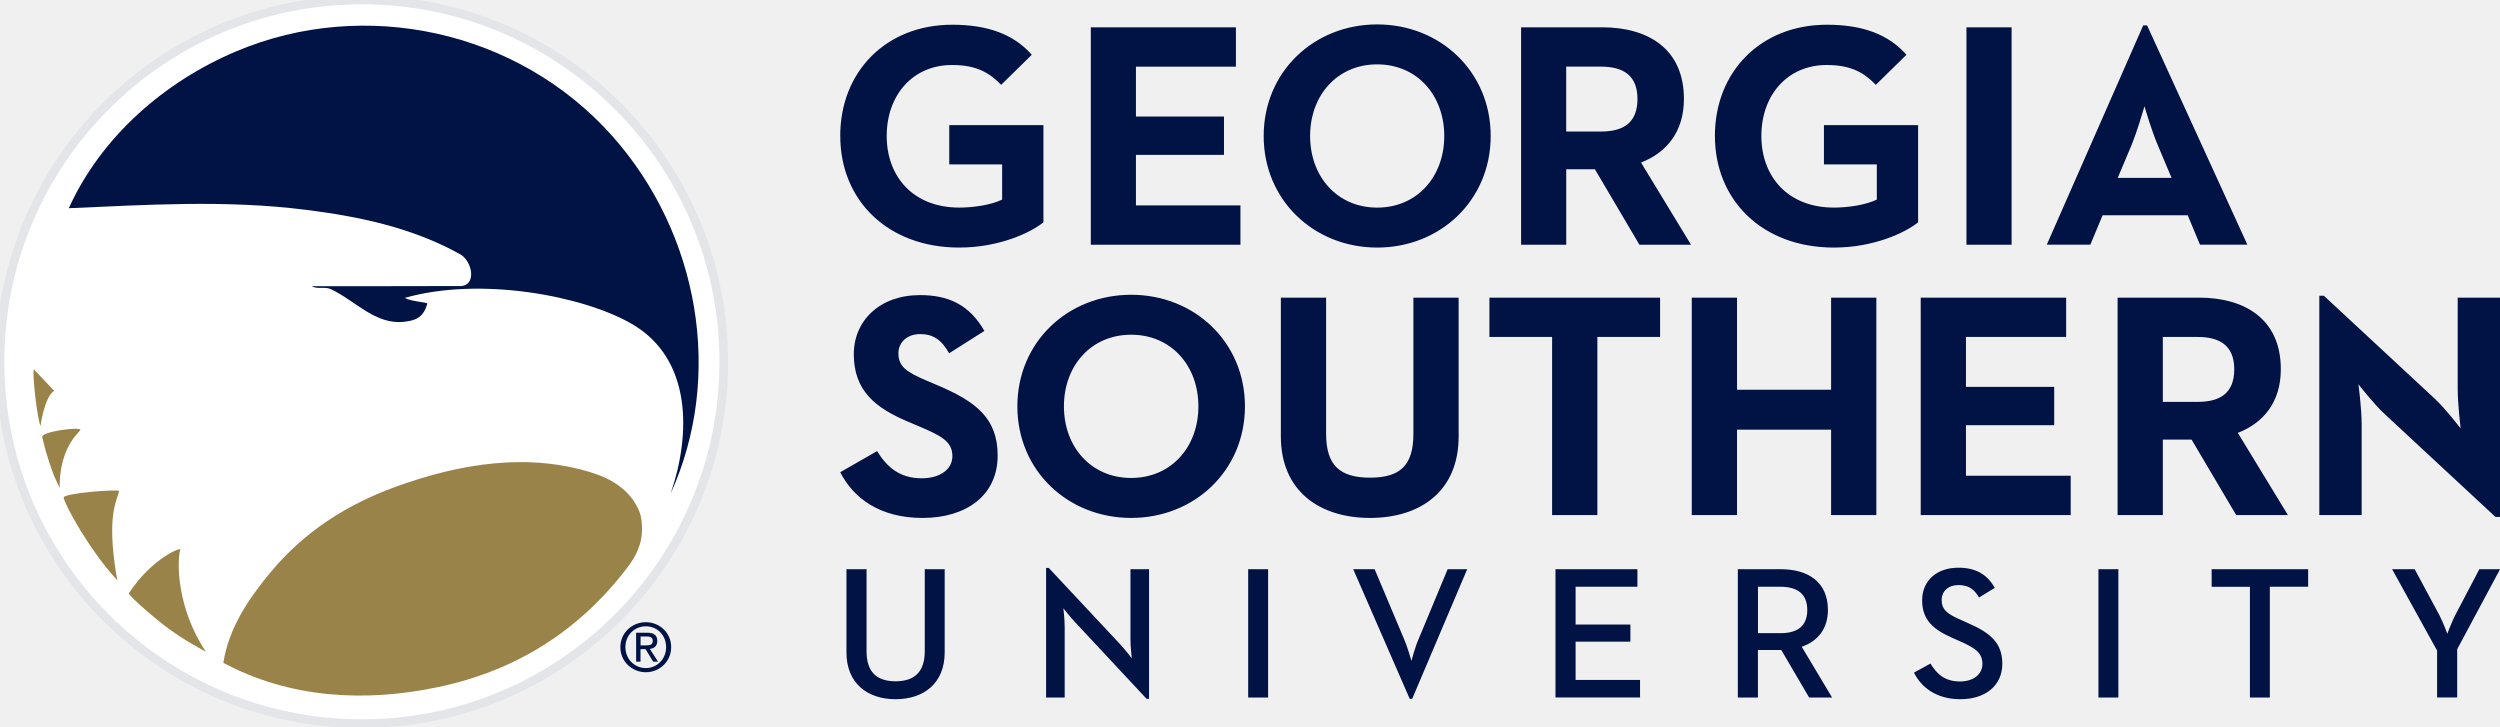
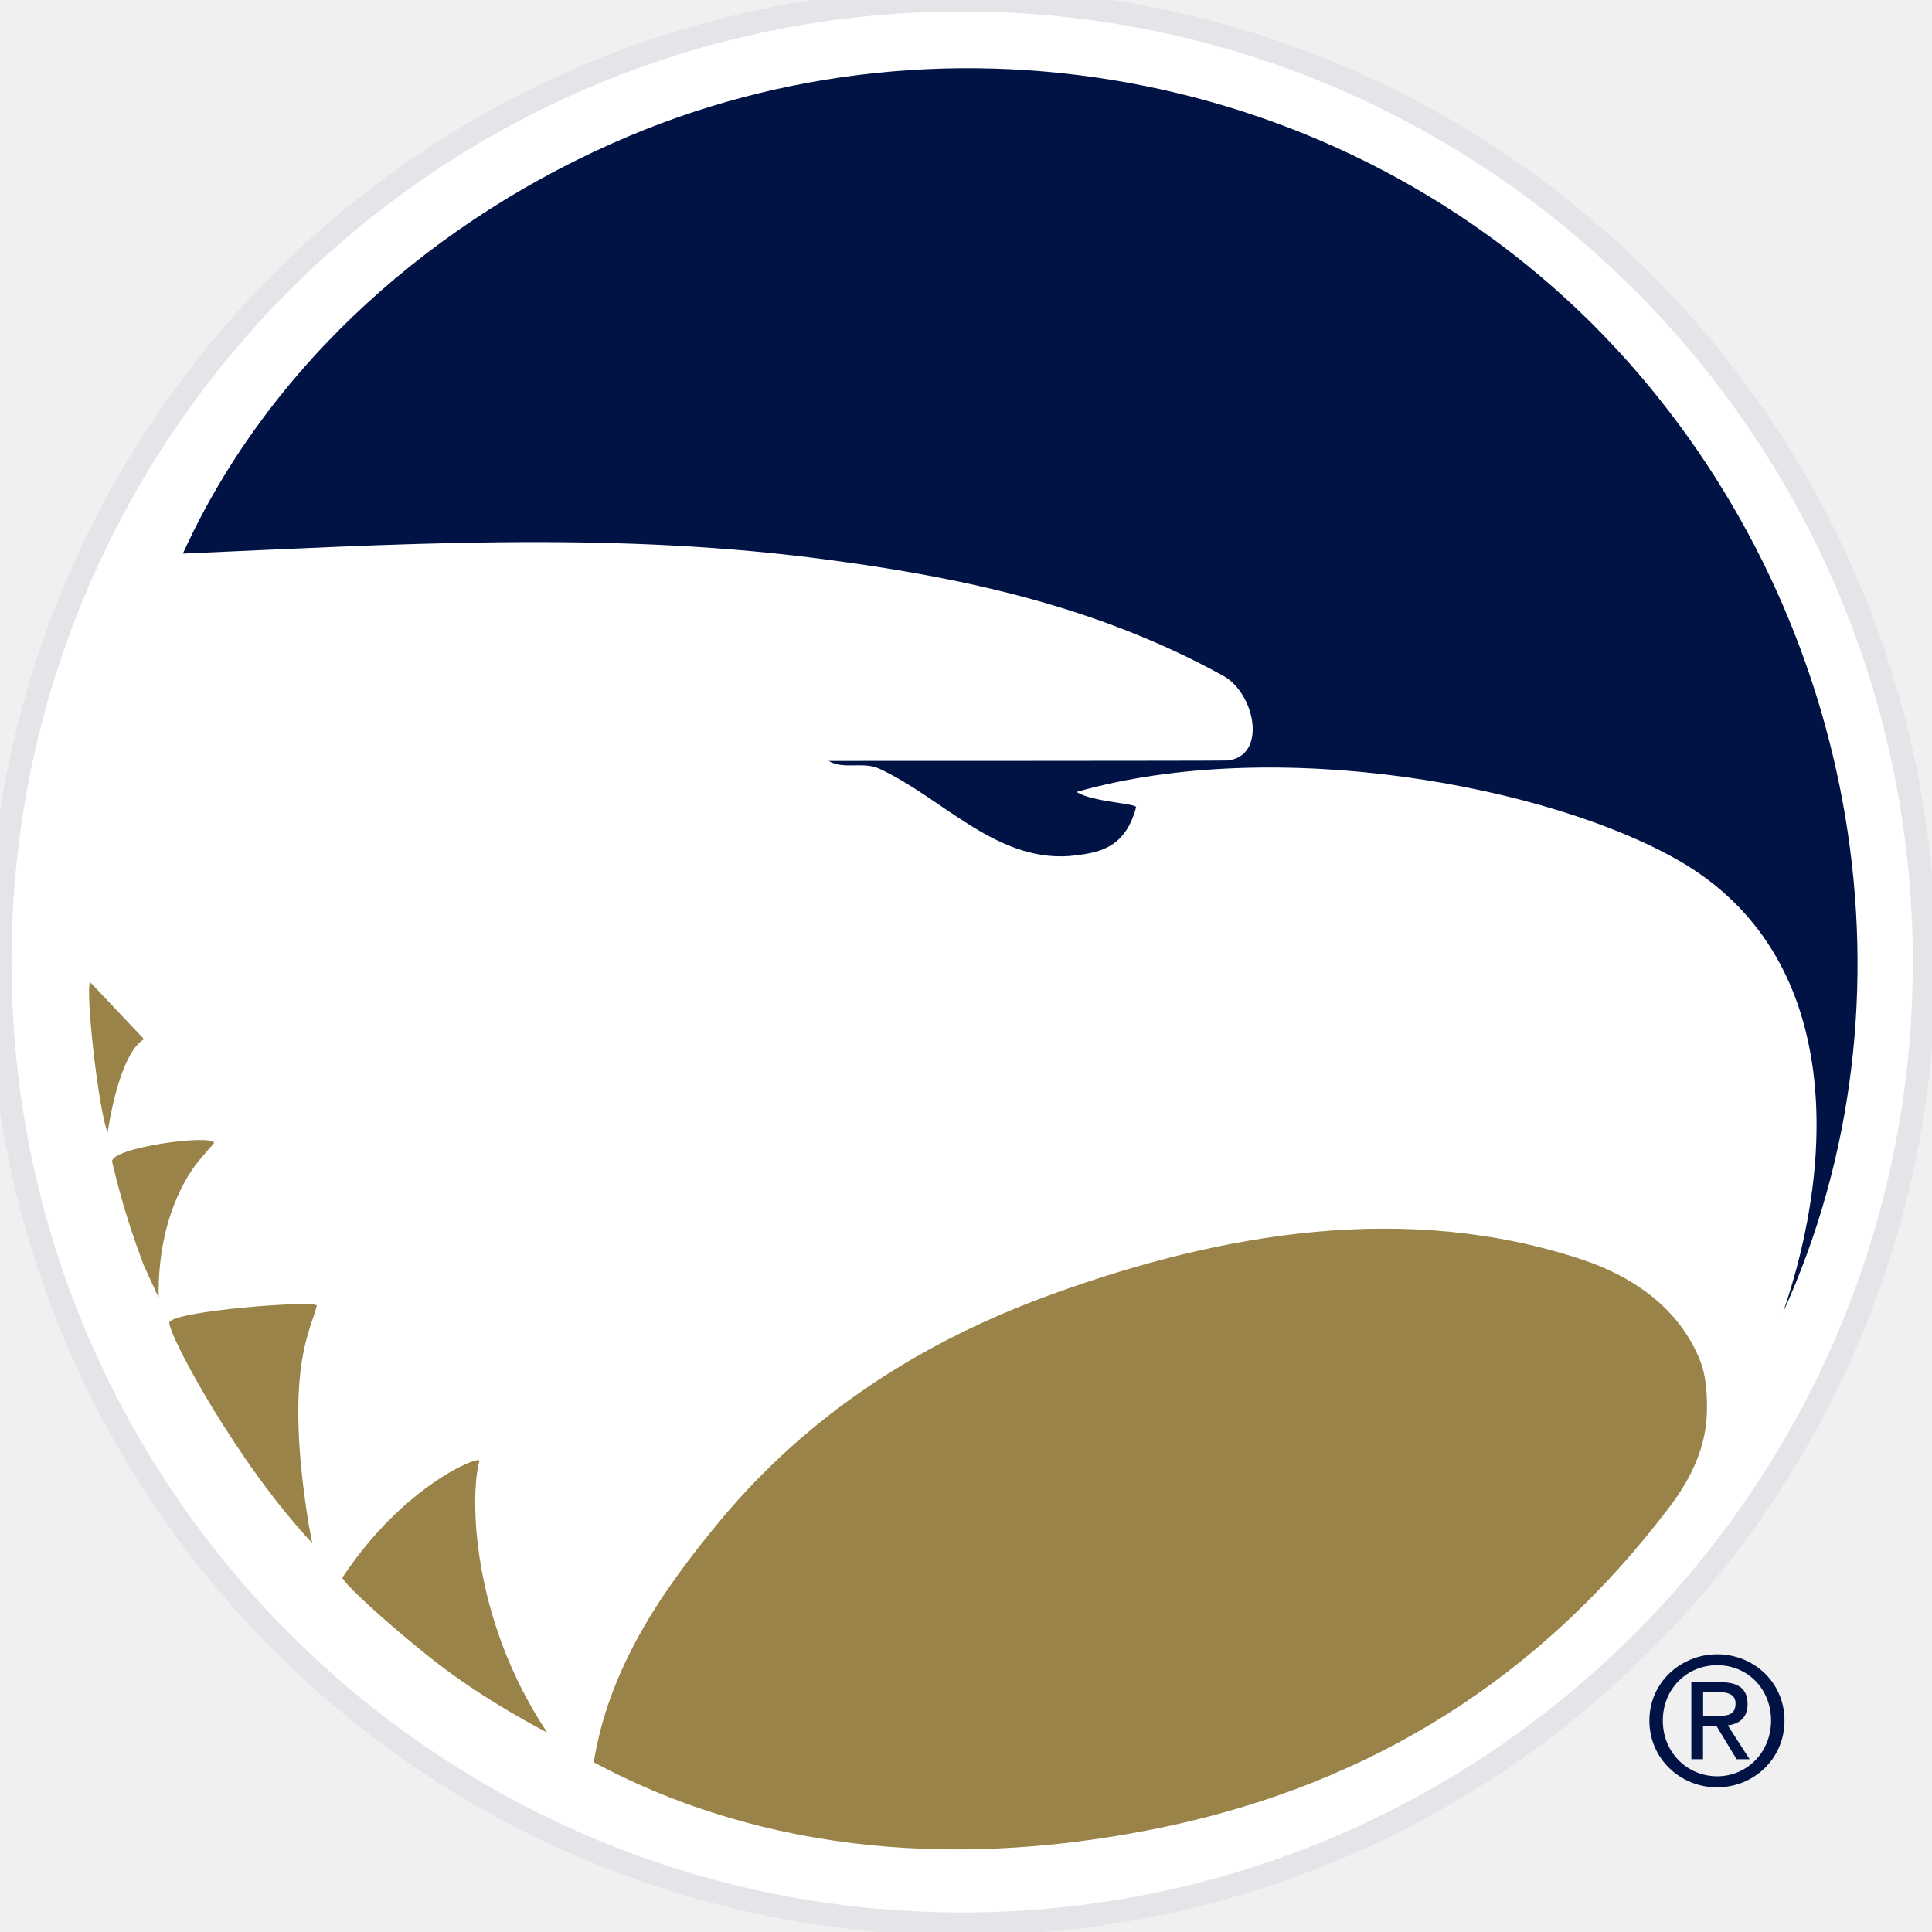
- <svg xmlns="http://www.w3.org/2000/svg" fill="none" viewBox="0 0 289 84">
+ <svg xmlns="http://www.w3.org/2000/svg" fill="none" viewBox="0 0 84 84">
  <g>
    <path fill="#fff" stroke="#e4e5e8" stroke-width="1" d="M41.832 83.65c23.104 0 41.834-18.732 41.834-41.823S64.94 0 41.832 0C18.725 0 0 18.73 0 41.827 0 64.923 18.73 83.65 41.832 83.65Z" />
    <path fill="#001344" d="M72.297 74.808c0-1.376 1.04-2.408 2.364-2.408 1.325 0 2.342 1.032 2.342 2.408s-1.045 2.421-2.342 2.421c-1.296 0-2.364-1.026-2.364-2.421Zm2.364 2.902c1.57 0 2.926-1.224 2.926-2.902 0-1.678-1.356-2.882-2.926-2.882s-2.948 1.212-2.948 2.882c0 1.67 1.353 2.902 2.948 2.902Zm-.612-2.67h.579l.877 1.448h.564l-.947-1.472c.486-.059.86-.324.86-.92 0-.664-.39-.955-1.174-.955h-1.271v3.347h.507V75.04h.005Zm0-.435v-1.032h.687c.35 0 .723.075.723.492 0 .514-.378.54-.805.54h-.605Z" />
    <path fill="#001344" d="M7.953 24.066c3.744-8.243 11.02-14.624 19.41-18.154 14.73-6.2 32.48-2.462 43.393 9.785 10.08 11.313 12.94 27.805 6.767 41.366 2.318-6.72 2.562-15.53-4.482-19.618-5.647-3.273-17.524-5.493-26.235-3.013.687.445 2.634.494 2.588.672-.463 1.74-1.56 1.947-2.588 2.084-3.386.44-5.735-2.45-8.576-3.767-.712-.327-1.515.057-2.21-.337.008 0 17.146 0 17.334-.018 1.75-.17 1.237-2.905-.175-3.687-5.573-3.074-11.58-4.338-17.838-5.127-9.244-1.16-18.262-.577-27.385-.183" />
    <path fill="#9A8348" d="M8.727 50.369c-.64.738-1.878 2.699-1.83 6.056L6.245 55c-.88-2.334-1.183-3.746-1.366-4.472-.157-.63 4.402-1.24 4.428-.828l-.582.669h.003Zm4.848 16.723c-3.216-3.432-6.147-8.845-6.216-9.57-.05-.518 6.486-1.017 6.416-.747-.267 1.08-1.44 2.794-.352 9.517l.152.8Zm5.371 5.168c2.205 1.725 4.845 3.068 4.845 3.068-3.376-5.071-3.343-10.413-2.949-11.802.088-.298-3.285 1.019-5.95 5.06-.083.127 1.854 1.951 4.054 3.675ZM4.678 49.252s.455-3.389 1.584-4.073l-2.349-2.483c-.198.474.358 5.493.765 6.556Zm21.137 27.372c.646-4.036 2.877-7.358 5.49-10.504 3.894-4.683 8.834-7.817 14.432-9.847 7.4-2.688 15.442-4.047 23.078-1.5 2.205.736 4.192 2.123 5.09 4.351.277.684.319 1.474.31 2.192-.02 1.562-.655 2.925-1.651 4.235-5.593 7.379-12.908 11.984-21.933 13.88-8.568 1.802-17.233 1.253-24.816-2.81" />
    <path fill="#001344" fill-rule="evenodd" d="M159.203 2.822c-7.307 0-13.122 5.47-13.122 12.898s5.817 12.898 13.122 12.898c7.304 0 13.121-5.47 13.121-12.898s-5.815-12.898-13.121-12.898Zm0 4.619c4.623 0 7.754 3.586 7.754 8.28 0 4.695-3.131 8.279-7.754 8.279-4.624 0-7.755-3.587-7.755-8.28s3.131-8.28 7.755-8.28Zm-49.137-4.583c-7.644 0-12.936 5.434-12.936 12.862h.005c0 7.428 5.478 12.898 13.754 12.898 4.624 0 8.277-1.737 9.731-2.92V14.462h-10.886v4.546h6.113v4.065c-1.304.628-3.319.924-4.958.924-5.33 0-8.387-3.587-8.387-8.28 0-4.692 2.982-8.204 7.567-8.204 2.943 0 4.397.998 5.665 2.292l3.54-3.473c-2.086-2.365-5.071-3.474-9.208-3.474Zm113.097 73.849-1.907 1.047h-.002c.834 1.677 2.562 3.075 5.369 3.075s4.845-1.506 4.845-4.102c0-2.377-1.358-3.555-3.9-4.667l-.963-.437c-1.512-.654-2.148-1.158-2.148-2.27 0-1 .767-1.72 1.93-1.72 1.163 0 1.819.457 2.39 1.438l1.819-1.112c-.898-1.593-2.236-2.333-4.209-2.333-2.478 0-4.186 1.481-4.186 3.771s1.314 3.381 3.483 4.34l.986.438c1.621.72 2.498 1.287 2.498 2.573 0 1.222-1.073 2.03-2.586 2.03-1.819 0-2.717-.916-3.419-2.071Zm-98.838-4.732c-.592-.633-1.402-1.657-1.402-1.657s.154 1.222.154 2.138v8.18h-2.148V65.65h.306l8.22 8.79c.569.611 1.382 1.656 1.382 1.656s-.155-1.307-.155-2.138v-8.156h2.149v14.982h-.286l-8.22-8.812v.002ZM97.851 75.42v-9.617h2.323v9.486c0 2.398 1.183 3.468 3.352 3.468 2.169 0 3.376-1.07 3.376-3.468v-9.486h2.303v9.617c0 3.6-2.455 5.409-5.676 5.409s-5.678-1.812-5.678-5.409Zm48.742-9.617h-2.303v14.83h2.303v-14.83Zm9.841 0h2.475l3.352 7.96c.44.98.901 2.64.901 2.64s.416-1.636.877-2.64l3.309-7.96h2.259l-6.358 14.982h-.286l-6.529-14.982Zm32.85 0h-9.471V80.63h9.777v-2.027h-7.451v-4.425h6.335v-1.986h-6.335V67.83h7.145v-2.028Zm11.614 0h4.996c3.07 0 5.414 1.438 5.414 4.711 0 2.202-1.205 3.62-3.026 4.253l3.507 5.866h-2.653l-3.224-5.496h-2.696v5.496h-2.323v-14.83h.005Zm4.911 7.392c1.974 0 3.111-.808 3.111-2.684 0-1.875-1.16-2.683-3.111-2.683h-2.588v5.364h2.588v.003Zm36.771-7.392h2.303v14.83h-2.303v-14.83Zm13.086 2.028h4.425v12.802h2.303V67.83h4.428v-2.028h-11.156v2.028Zm26.058 7.37-5.195-9.4h2.609l2.871 5.343c.417.806.901 2.115.901 2.115s.481-1.286.898-2.115l2.807-5.344h2.39l-4.953 9.247v5.583h-2.323V75.2l-.005.002ZM126.097 3.158h16.775v4.546h-11.557v5.766h10.178v4.435h-10.178v5.84h12.08v4.547h-17.298V3.157Zm49.741 0h9.391c5.182 0 9.432 2.403 9.432 8.28 0 3.805-2.014 6.208-4.958 7.353l5.779 9.498h-5.964l-5.146-8.721h-3.316v8.721h-5.218V3.157Zm9.242 12.046c2.573 0 4.212-.998 4.212-3.77 0-2.77-1.714-3.732-4.212-3.732h-4.027v7.502h4.027Zm26.098-12.345c-7.641 0-12.936 5.434-12.936 12.862h.003c0 7.428 5.48 12.898 13.757 12.898 4.623 0 8.277-1.737 9.73-2.92V14.462h-10.885v4.546h6.113v4.065c-1.307.628-3.319.924-4.958.924-5.331 0-8.388-3.587-8.388-8.28 0-4.692 2.982-8.204 7.567-8.204 2.943 0 4.4.998 5.665 2.292l3.541-3.473c-2.089-2.365-5.071-3.474-9.209-3.474Zm16.145.299h5.218v25.131h-5.218V3.157Zm20.88-.224h-.448l-11.146 25.353h5.033l1.417-3.401h9.842l1.417 3.4h5.478L248.203 2.934Zm1.227 13.824 1.603 3.805h-6.224l1.603-3.805c.624-1.533 1.279-3.758 1.449-4.334l.001-.006.002-.005.038-.127c.074.258.82 2.807 1.528 4.472Zm-152.3 37.83 4.261-2.439c1.121 1.811 2.578 3.141 5.155 3.141 2.167 0 3.551-1.072 3.551-2.55 0-1.775-1.42-2.402-3.813-3.437l-1.307-.553c-3.774-1.59-6.278-3.584-6.278-7.798 0-3.88 2.99-6.839 7.66-6.839 3.326 0 5.717 1.145 7.435 4.14l-4.073 2.586c-.898-1.59-1.867-2.218-3.362-2.218s-2.504.96-2.504 2.218c0 1.551.973 2.179 3.214 3.141l1.307.556c4.448 1.886 6.952 3.805 6.952 8.13 0 4.657-3.7 7.207-8.671 7.207-4.971 0-7.996-2.293-9.527-5.285Zm33.632-20.513c-7.325 0-13.155 5.47-13.155 12.897 0 7.43 5.833 12.9 13.155 12.9 7.323 0 13.153-5.472 13.153-12.9 0-7.427-5.828-12.897-13.153-12.897Zm0 4.618c4.634 0 7.773 3.587 7.773 8.28 0 4.695-3.139 8.279-7.773 8.279-4.633 0-7.772-3.587-7.772-8.28 0-4.692 3.139-8.279 7.772-8.279Zm17.305 11.755V34.41h5.231v15.744c0 3.658 1.608 5.063 5.081 5.063 3.474 0 5.01-1.405 5.01-5.063V34.409h5.23v16.04c0 6.357-4.448 9.424-10.24 9.424-5.791 0-10.312-3.067-10.312-9.425Zm24.11-11.495h7.247v20.585h5.231V38.953h7.25v-4.546h-19.728v4.546Zm23.392-4.546h5.231V45.05h10.875V34.407h5.231v25.131h-5.231v-9.867H200.8v9.867h-5.231V34.407Zm43.278 0h-16.816l.003.002v25.132h17.338v-4.546h-12.108v-5.84h10.202v-4.436h-10.202v-5.766h11.583v-4.546Zm5.944 0h9.417c5.194 0 9.455 2.403 9.455 8.28 0 3.804-2.017 6.207-4.971 7.355l5.792 9.499h-5.98l-5.156-8.722h-3.324v8.722h-5.23V34.409l-.003-.002Zm9.267 12.048c2.578 0 4.222-.998 4.222-3.769 0-2.77-1.718-3.733-4.222-3.733h-4.034v7.502h4.034Zm18.576-2.032s1.755 2.253 3.026 3.437l.002-.003L288.48 59.76h.525V34.407h-4.896V44.94c0 1.736.337 4.582.337 4.582s-1.76-2.292-2.992-3.437l-12.818-11.9h-.523v25.353h4.894V49.005c0-1.809-.373-4.582-.373-4.582Z" clip-rule="evenodd" />
  </g>
</svg>
